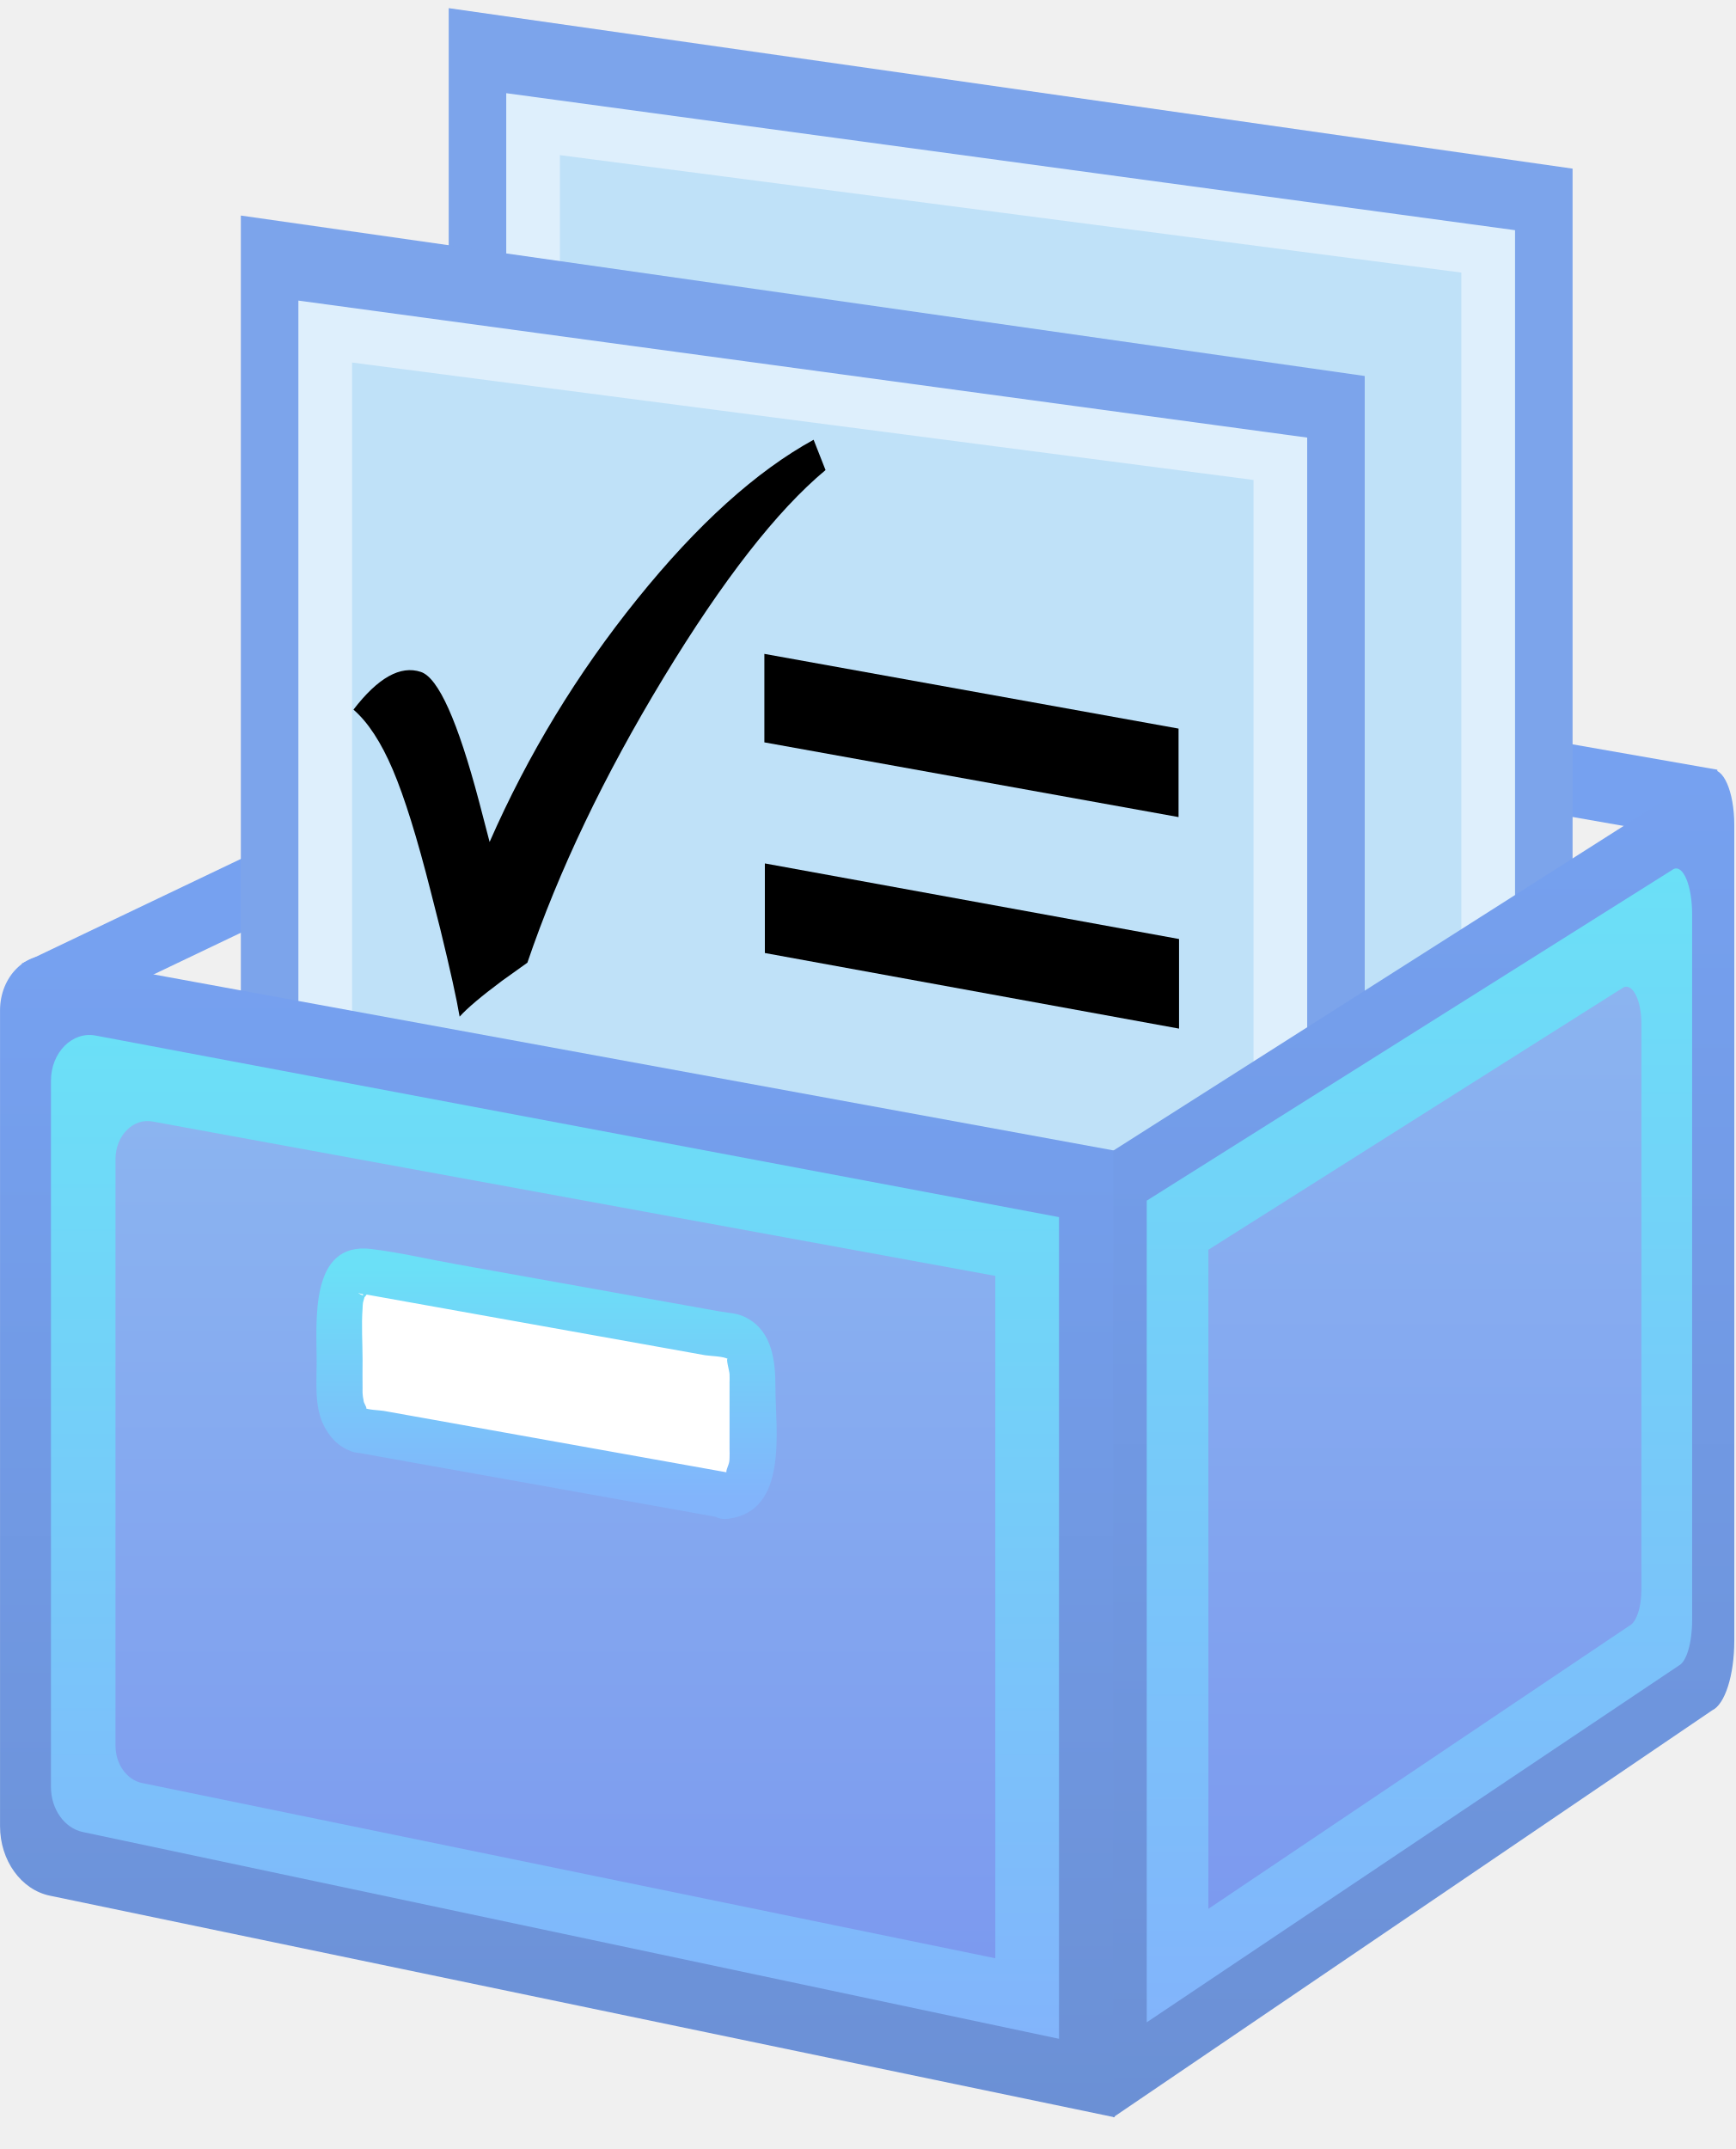
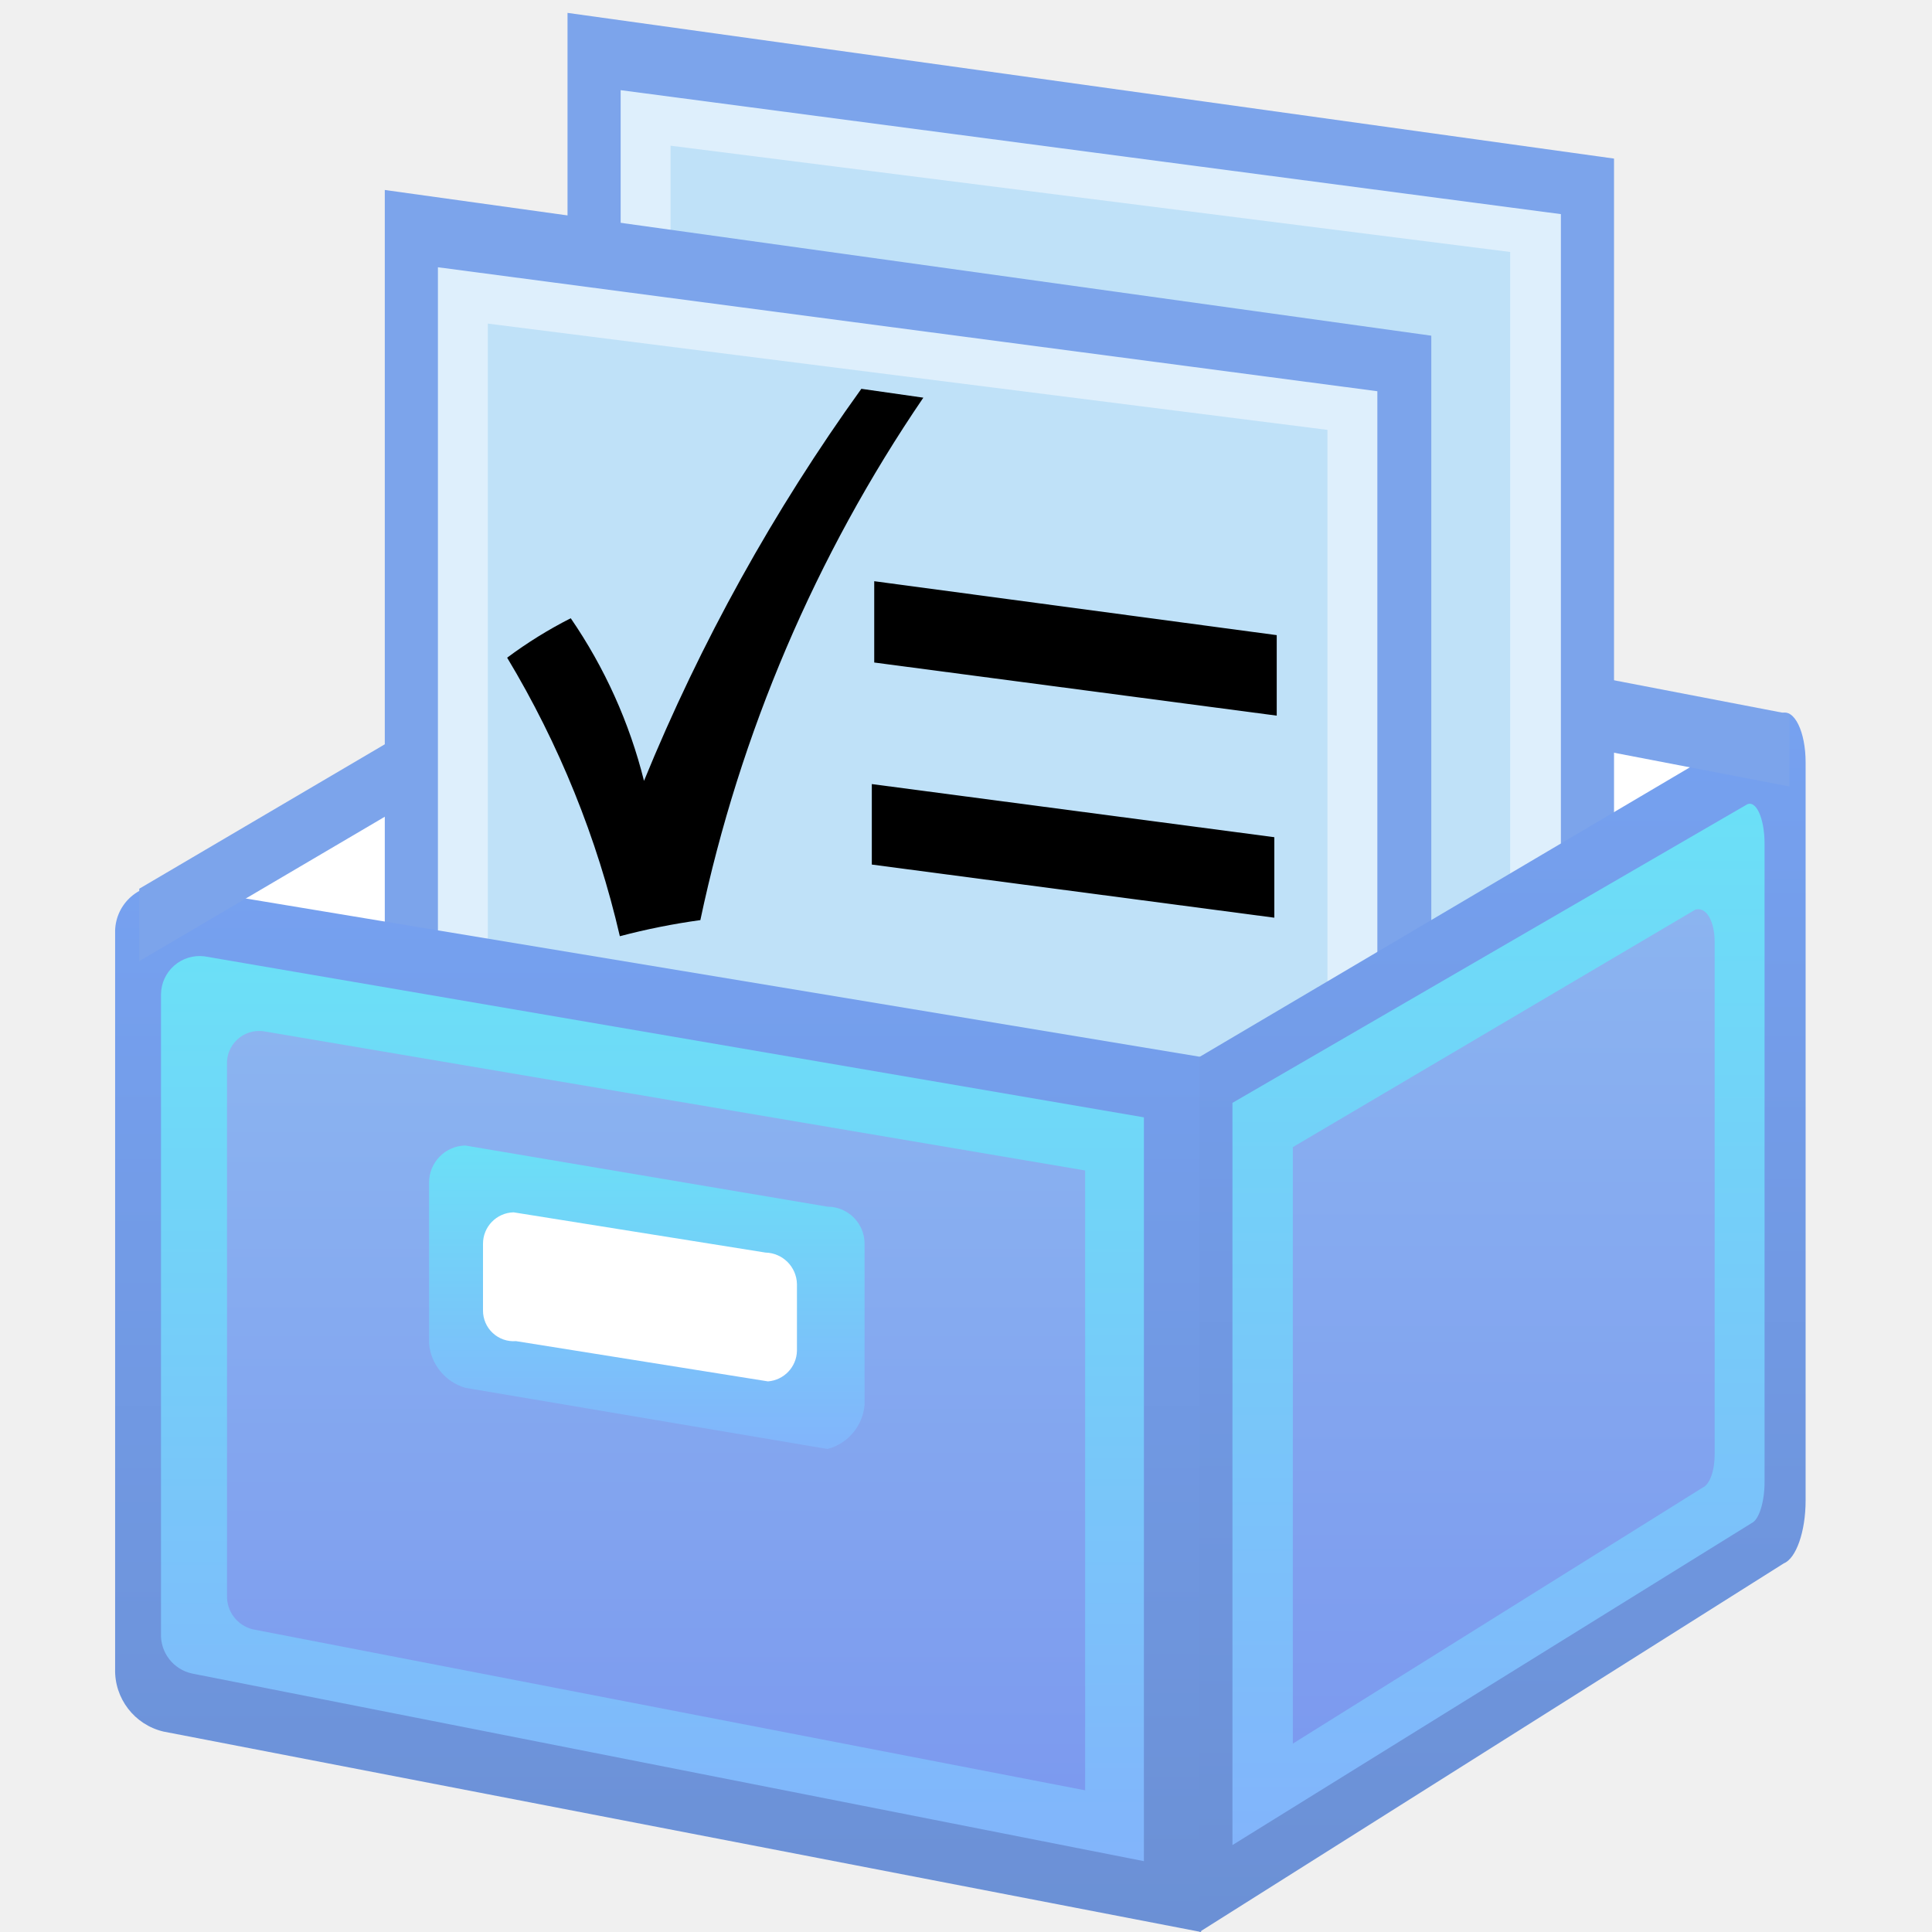
- <svg xmlns="http://www.w3.org/2000/svg" version="1.1" id="Ebene_1" x="0px" y="0px" viewBox="0 0 454 562" style="enable-background:new 0 0 454 562;" xml:space="preserve">
-   <style type="text/css">
- 	.st0{fill:#76A1F0;}
- 	.st1{fill:#7CA4EB;}
- 	.st2{fill:#DEEFFC;}
- 	.st3{fill:#BFE1F8;}
- 	.st4{fill:url(#SVGID_1_);}
- 	.st5{fill:url(#SVGID_2_);}
- 	.st6{fill:url(#SVGID_3_);}
- 	.st7{fill:url(#SVGID_4_);}
- 	.st8{fill:url(#SVGID_5_);}
- 	.st9{fill:url(#SVGID_6_);}
- 	.st10{fill:#FFFFFF;}
- 	.st11{fill:url(#SVGID_7_);}
- </style>
-   <polygon class="st0" points="232.7,162.9 6.38,270.97 5.71,251.98 232.03,143.92 " />
-   <polygon class="st0" points="449.21,220.29 215.21,179.29 215.21,160.29 449.21,201.29 " />
-   <polygon class="st1" points="411.35,412.59 117.37,351.17 117.37,2.13 411.35,44.1 " />
-   <polygon class="st2" points="396.3,390.96 132.42,335.69 132.42,24.37 396.3,60.2 " />
-   <polygon class="st3" points="382.25,374.26 146.46,324.11 146.46,40.57 382.25,71.28 " />
-   <polygon class="st1" points="356.98,466.82 63,405.41 63,56.37 356.98,98.33 " />
-   <polygon class="st2" points="341.93,445.2 78.05,389.92 78.05,78.61 341.93,114.44 " />
-   <polygon class="st3" points="327.89,428.5 92.09,378.34 92.09,94.81 327.89,125.52 " />
-   <linearGradient id="SVGID_1_" gradientUnits="userSpaceOnUse" x1="145.796" y1="249.881" x2="145.796" y2="553.708">
-     <stop offset="9.681973e-08" style="stop-color:#76A1F0" />
-     <stop offset="1" style="stop-color:#6B90D5" />
-   </linearGradient>
-   <path class="st4" d="M0.01,264.23v213.34c0,8.95,5.49,16.61,13.02,18.18l278.54,57.96v-252.8l-277.4-50.85  C6.74,248.69,0.01,255.42,0.01,264.23z" />
-   <linearGradient id="SVGID_2_" gradientUnits="userSpaceOnUse" x1="145.171" y1="270.661" x2="145.171" y2="533.177">
-     <stop offset="0" style="stop-color:#6BE0F7" />
-     <stop offset="1" style="stop-color:#82B4FB" />
-   </linearGradient>
-   <path class="st5" d="M13.33,282.63v184.69c0,5.79,3.5,10.75,8.31,11.78l255.37,54.08V318.3L25.03,270.82  C18.89,269.65,13.33,275.27,13.33,282.63z" />
-   <linearGradient id="SVGID_3_" gradientUnits="userSpaceOnUse" x1="2104.204" y1="201.41" x2="2104.204" y2="553.721" gradientTransform="matrix(-0.3581 0 0 1 1126.018 0)">
-     <stop offset="9.681973e-08" style="stop-color:#76A1F0" />
-     <stop offset="1" style="stop-color:#6B90D5" />
-   </linearGradient>
-   <path class="st6" d="M453.65,215.75V429.1c0,8.95-2.43,16.61-5.78,18.18l-156.7,106.45v-252.8l156.19-99.34  C450.67,200.22,453.65,206.95,453.65,215.75z" />
-   <linearGradient id="SVGID_4_" gradientUnits="userSpaceOnUse" x1="2140.386" y1="227.11" x2="2140.386" y2="528.867" gradientTransform="matrix(-0.3341 0 0 1 1086.473 0)">
-     <stop offset="0" style="stop-color:#6BE0F7" />
-     <stop offset="1" style="stop-color:#82B4FB" />
-   </linearGradient>
-   <path class="st7" d="M442.62,239.08v184.69c0,5.79-1.45,10.75-3.44,11.78l-139.22,93.32V313.99l137.82-86.72  C440.32,226.1,442.62,231.71,442.62,239.08z" />
-   <linearGradient id="SVGID_5_" gradientUnits="userSpaceOnUse" x1="145.277" y1="293.176" x2="145.277" y2="512.12">
-     <stop offset="0" style="stop-color:#8BB4F0" />
-     <stop offset="1" style="stop-color:#7C9AEF" />
-   </linearGradient>
-   <path class="st8" d="M30.21,303.12V456.5c0,4.81,2.91,8.93,6.9,9.78l223.24,45.84V333.67L39.93,293.3  C34.83,292.33,30.21,297,30.21,303.12z" />
-   <linearGradient id="SVGID_6_" gradientUnits="userSpaceOnUse" x1="1475.305" y1="258.045" x2="1475.305" y2="499.176" gradientTransform="matrix(-0.433 0 0 1 1011.572 0)">
-     <stop offset="0" style="stop-color:#8BB4F0" />
-     <stop offset="1" style="stop-color:#7C9AEF" />
-   </linearGradient>
-   <path class="st9" d="M429.35,267.65v148.13c0,4.65-1.37,8.63-3.26,9.45l-110,73.96V326.83l108.67-68.67  C427.17,257.23,429.35,261.74,429.35,267.65z" />
-   <g>
-     <path class="st10" d="M190.44,391.18l-95.18-17.05c-3.54,0-6.41-4.38-6.41-9.77v-22.22c0-5.4,2.87-9.77,6.41-9.77l95.18,17.05   c3.54,0,6.41,4.38,6.41,9.77v22.22C196.85,386.8,193.98,391.18,190.44,391.18z" />
-     <g>
-       <linearGradient id="SVGID_7_" gradientUnits="userSpaceOnUse" x1="142.977" y1="331.857" x2="142.977" y2="391.676">
-         <stop offset="0" style="stop-color:#6BE0F7" />
-         <stop offset="1" style="stop-color:#82B4FB" />
-       </linearGradient>
-       <path class="st11" d="M192.04,385.39c-16.19-2.9-32.38-5.8-48.57-8.7c-10.82-1.94-21.64-3.88-32.47-5.82    c-3.53-0.63-7.05-1.26-10.58-1.89c-1.04-0.19-4.27-0.25-5.17-0.85c1.35,0.91-0.05-1.15-0.1-1.58c-0.13-1.06-0.21-0.78-0.31-2.22    c-0.03-0.42,0.01-0.85,0-1.27c-0.05-2.46,0-4.92,0-7.38c0-4.45-0.33-9.04,0-13.48c0.03-0.42,0.03-1.14,0.11-1.55    c0.13-0.47,0.26-0.93,0.39-1.4c0.93-0.96,0.75-1.31-0.56-1.04c1.03,1.42-1.89-0.52-0.8,0c0.58,0.28,1.5,0.27,2.13,0.38    c3.31,0.59,6.62,1.19,9.93,1.78c21.76,3.9,43.52,7.8,65.27,11.69c4.37,0.78,8.73,1.56,13.1,2.35c1.24,0.22,4.92,0.26,6.01,1.01    c-0.67-0.46,0.35,3.01,0.41,3.91c0.05,0.76,0,1.54,0,2.3c0,2.89,0,5.78,0,8.67s0,5.78,0,8.67c0,0.73,0.05,1.49,0,2.22    c-0.02,0.36,0,0.49-0.06,0.97c-0.13,1.16-1.43,3.16-0.35,3.03c-7.57,0.93-7.66,12.94,0,12c15.9-1.96,12.41-23.04,12.41-34.51    c0-6.68-0.79-14.33-7.36-17.94c-2.55-1.4-4.04-1.21-7.44-1.82c-22.94-4.11-45.87-8.22-68.81-12.33    c-7.33-1.31-14.72-3.06-22.12-3.96c-16.26-1.98-14.27,19.11-14.27,29.53c0,5.58-0.67,11.91,2.06,17c1.06,1.97,2.5,3.82,4.38,5.06    c1.03,0.68,2.15,1.21,3.34,1.57c0.07,0.02,2.71,0.4,1.05,0.13c0.6,0.1,1.21,0.21,1.81,0.32c8.89,1.62,17.8,3.19,26.7,4.78    c22.22,3.98,44.44,7.96,66.66,11.94C196.4,398.31,199.64,386.75,192.04,385.39z" />
-     </g>
-   </g>
-   <g>
-     <path d="M212.82,115l3.12,7.93c-12.7,10.58-26.83,28.69-42.38,54.32c-15.55,25.64-27.42,50.47-35.61,74.51l-6.59,4.71   c-5.46,4.07-9.17,7.2-11.13,9.4c-0.77-4.58-2.46-12.22-5.07-22.93l-2.49-9.8c-3.56-14.06-6.87-24.68-9.93-31.86   c-3.06-7.18-6.48-12.41-10.28-15.7c6.41-8.35,12.29-11.64,17.63-9.86c4.57,1.52,9.64,12.82,15.22,33.9l2.76,10.57   c10.03-22.87,22.91-44.06,38.64-63.56C182.44,137.12,197.81,123.25,212.82,115z" />
-   </g>
-   <g>
-     <path d="M200.07,225.8l108.34,19.77V269l-108.34-19.77V225.8z" />
-   </g>
-   <g>
-     <path d="M199.94,171l108.34,19.54v23.14l-108.34-19.54V171z" />
-   </g>
+ <svg xmlns="http://www.w3.org/2000/svg" xmlns:xlink="http://www.w3.org/1999/xlink" width="24" height="24" viewBox="0 0 24 24" preserveAspectRatio="xMinYMid meet">
+   <defs>
+     <style>.cls-1{fill:#fff}.cls-2{fill:#7ca4eb}.cls-3{fill:#deeffc}.cls-4{fill:#bfe1f8}.cls-5{fill:url(#verlauf_blau_hg)}.cls-6{fill:url(#verlauf_blau_mitte)}.cls-7{fill:url(#verlauf_blau_hg-2)}.cls-8{fill:url(#verlauf_blau_mitte-2)}.cls-9{fill:url(#verlaug_blau_innen)}.cls-10{fill:url(#verlaug_blau_innen-2)}.cls-11{fill:url(#verlauf_blau_mitte-3)}</style>
+     <linearGradient id="verlauf_blau_hg" x1="8.17" y1="10.94" x2="8.17" y2="24" gradientUnits="userSpaceOnUse">
+       <stop offset="0" stop-color="#76a1f0" />
+       <stop offset="1" stop-color="#6b90d5" />
+     </linearGradient>
+     <linearGradient id="verlauf_blau_mitte" x1="8.15" y1="11.83" x2="8.15" y2="23.12" gradientUnits="userSpaceOnUse">
+       <stop offset="0" stop-color="#6be0f7" />
+       <stop offset="1" stop-color="#82b4fb" />
+     </linearGradient>
+     <linearGradient id="verlauf_blau_hg-2" x1="2276.61" y1="8.86" x2="2276.61" y2="24" gradientTransform="matrix(-.36 0 0 1 834.02 0)" xlink:href="#verlauf_blau_hg" />
+     <linearGradient id="verlauf_blau_mitte-2" x1="2337.43" y1="9.96" x2="2337.43" y2="22.93" gradientTransform="matrix(-.33 0 0 1 799.63 0)" xlink:href="#verlauf_blau_mitte" />
+     <linearGradient id="verlaug_blau_innen" x1="8.15" y1="12.8" x2="8.15" y2="22.21" gradientUnits="userSpaceOnUse">
+       <stop offset="0" stop-color="#8bb4f0" />
+       <stop offset="1" stop-color="#7c9aef" />
+     </linearGradient>
+     <linearGradient id="verlaug_blau_innen-2" x1="1581.41" y1="11.29" x2="1581.41" y2="21.66" gradientTransform="matrix(-.43 0 0 1 703.47 0)" xlink:href="#verlaug_blau_innen" />
+     <linearGradient id="verlauf_blau_mitte-3" x1="8.03" y1="14.22" x2="8.03" y2="18.02" xlink:href="#verlauf_blau_mitte" />
+   </defs>
+   <path class="cls-1" d="M2.13 11.42l7.8-4.6 12 2.3-7.1 4.5-12.7-2.2z" />
+   <path class="cls-2" d="M20.05 17.8l-13-2.64v-15l13 1.81V17.8z" />
+   <path class="cls-3" d="M19.39 16.88L7.71 14.5V1.12l11.68 1.54v14.22z" />
+   <path class="cls-4" d="M18.76 16.16L8.33 14V1.81l10.43 1.32v13.03z" />
+   <path class="cls-2" d="M17.78 20.01l-13-2.64V2.36l13 1.81v15.84z" />
+   <path class="cls-3" d="M17.11 19.08L5.44 16.7V3.32l11.67 1.54v14.22z" />
+   <path class="cls-4" d="M16.49 18.36L6.06 16.2V4.02l10.43 1.32v13.02z" />
+   <path class="cls-5" d="M1.43 11.56v9.17a.78.78 0 0 0 .6.78L14.92 24V13.13L2.08 11a.58.58 0 0 0-.65.56z" />
+   <path class="cls-6" d="M2 12.35v7.94a.49.49 0 0 0 .39.5l11.82 2.33v-9.24l-11.67-2a.48.48 0 0 0-.54.47z" />
+   <path class="cls-7" d="M22.43 9.47v9.17c0 .39-.12.72-.27.78L14.9 24V13.13l7.23-4.27c.16-.06.3.23.3.61z" />
+   <path class="cls-8" d="M21.92 10.48v7.93c0 .25-.07.47-.16.51l-6.45 4V13.7l6.38-3.7c.12-.08.23.16.23.48z" />
+   <path class="cls-9" d="M2.82 13.23v6.59a.42.42 0 0 0 .32.42l10.34 2v-7.7L3.27 12.81a.4.4 0 0 0-.45.42z" />
+   <path class="cls-10" d="M21.3 11.7v6.37c0 .2-.06.37-.15.41l-5.09 3.18v-7.41l5-2.95c.14-.04.24.15.24.4z" />
+   <path d="M10.86 7.22l5 .67v1l-5-.66zM10.7 4.83l.77.11a18.23 18.23 0 0 0-2.77 6.49 8.38 8.38 0 0 0-1 .2 11.93 11.93 0 0 0-1.4-3.46 5.4 5.4 0 0 1 .79-.49A6.24 6.24 0 0 1 8 9.7a23.68 23.68 0 0 1 2.7-4.87z" />
+   <path class="cls-2" d="M5.13 9.94l-3.4 2v-.9l3.4-2v.9zM22.23 9.77l-2.6-.5v-.9l2.6.5v.9z" />
+   <path class="cls-11" d="M10.28 18l-4.5-.76a.63.63 0 0 1-.45-.55v-2a.46.46 0 0 1 .45-.46l4.5.76a.46.46 0 0 1 .46.46v2a.62.62 0 0 1-.46.55z" />
+   <path class="cls-1" d="M9.54 17.16l-3.13-.5a.38.38 0 0 1-.41-.38v-.83a.39.39 0 0 1 .38-.39l3.13.5a.4.4 0 0 1 .39.39v.83a.39.39 0 0 1-.36.38z" />
+   <path d="M10.83 9.74l5 .66v1l-5-.66z" />
</svg>
